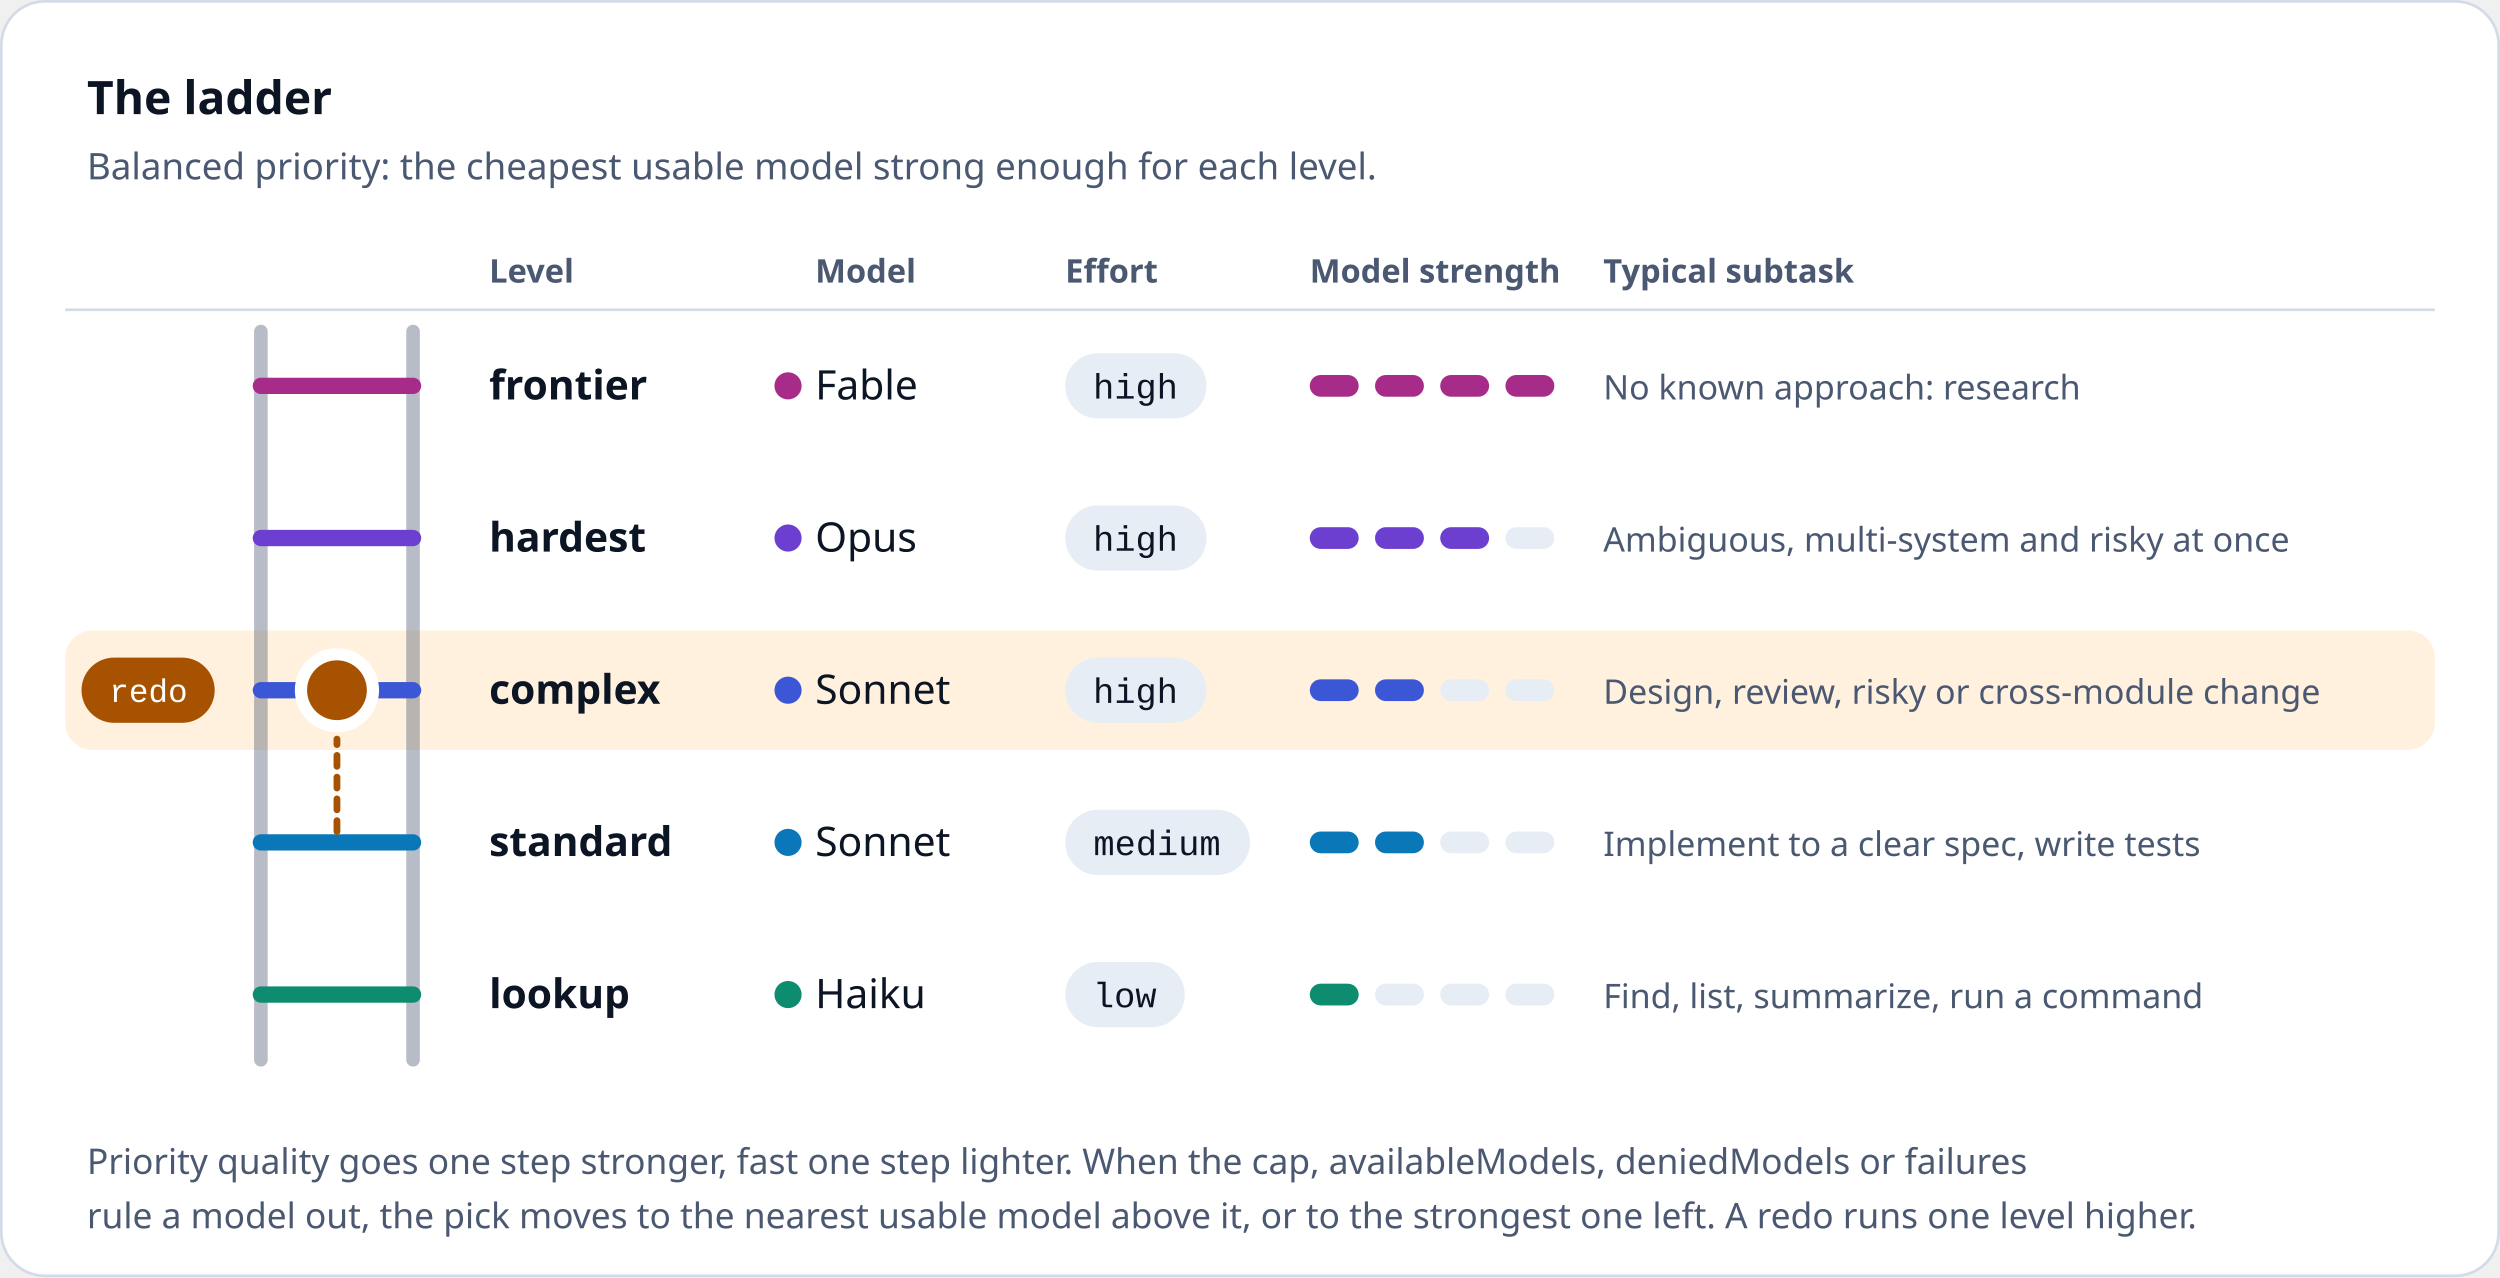
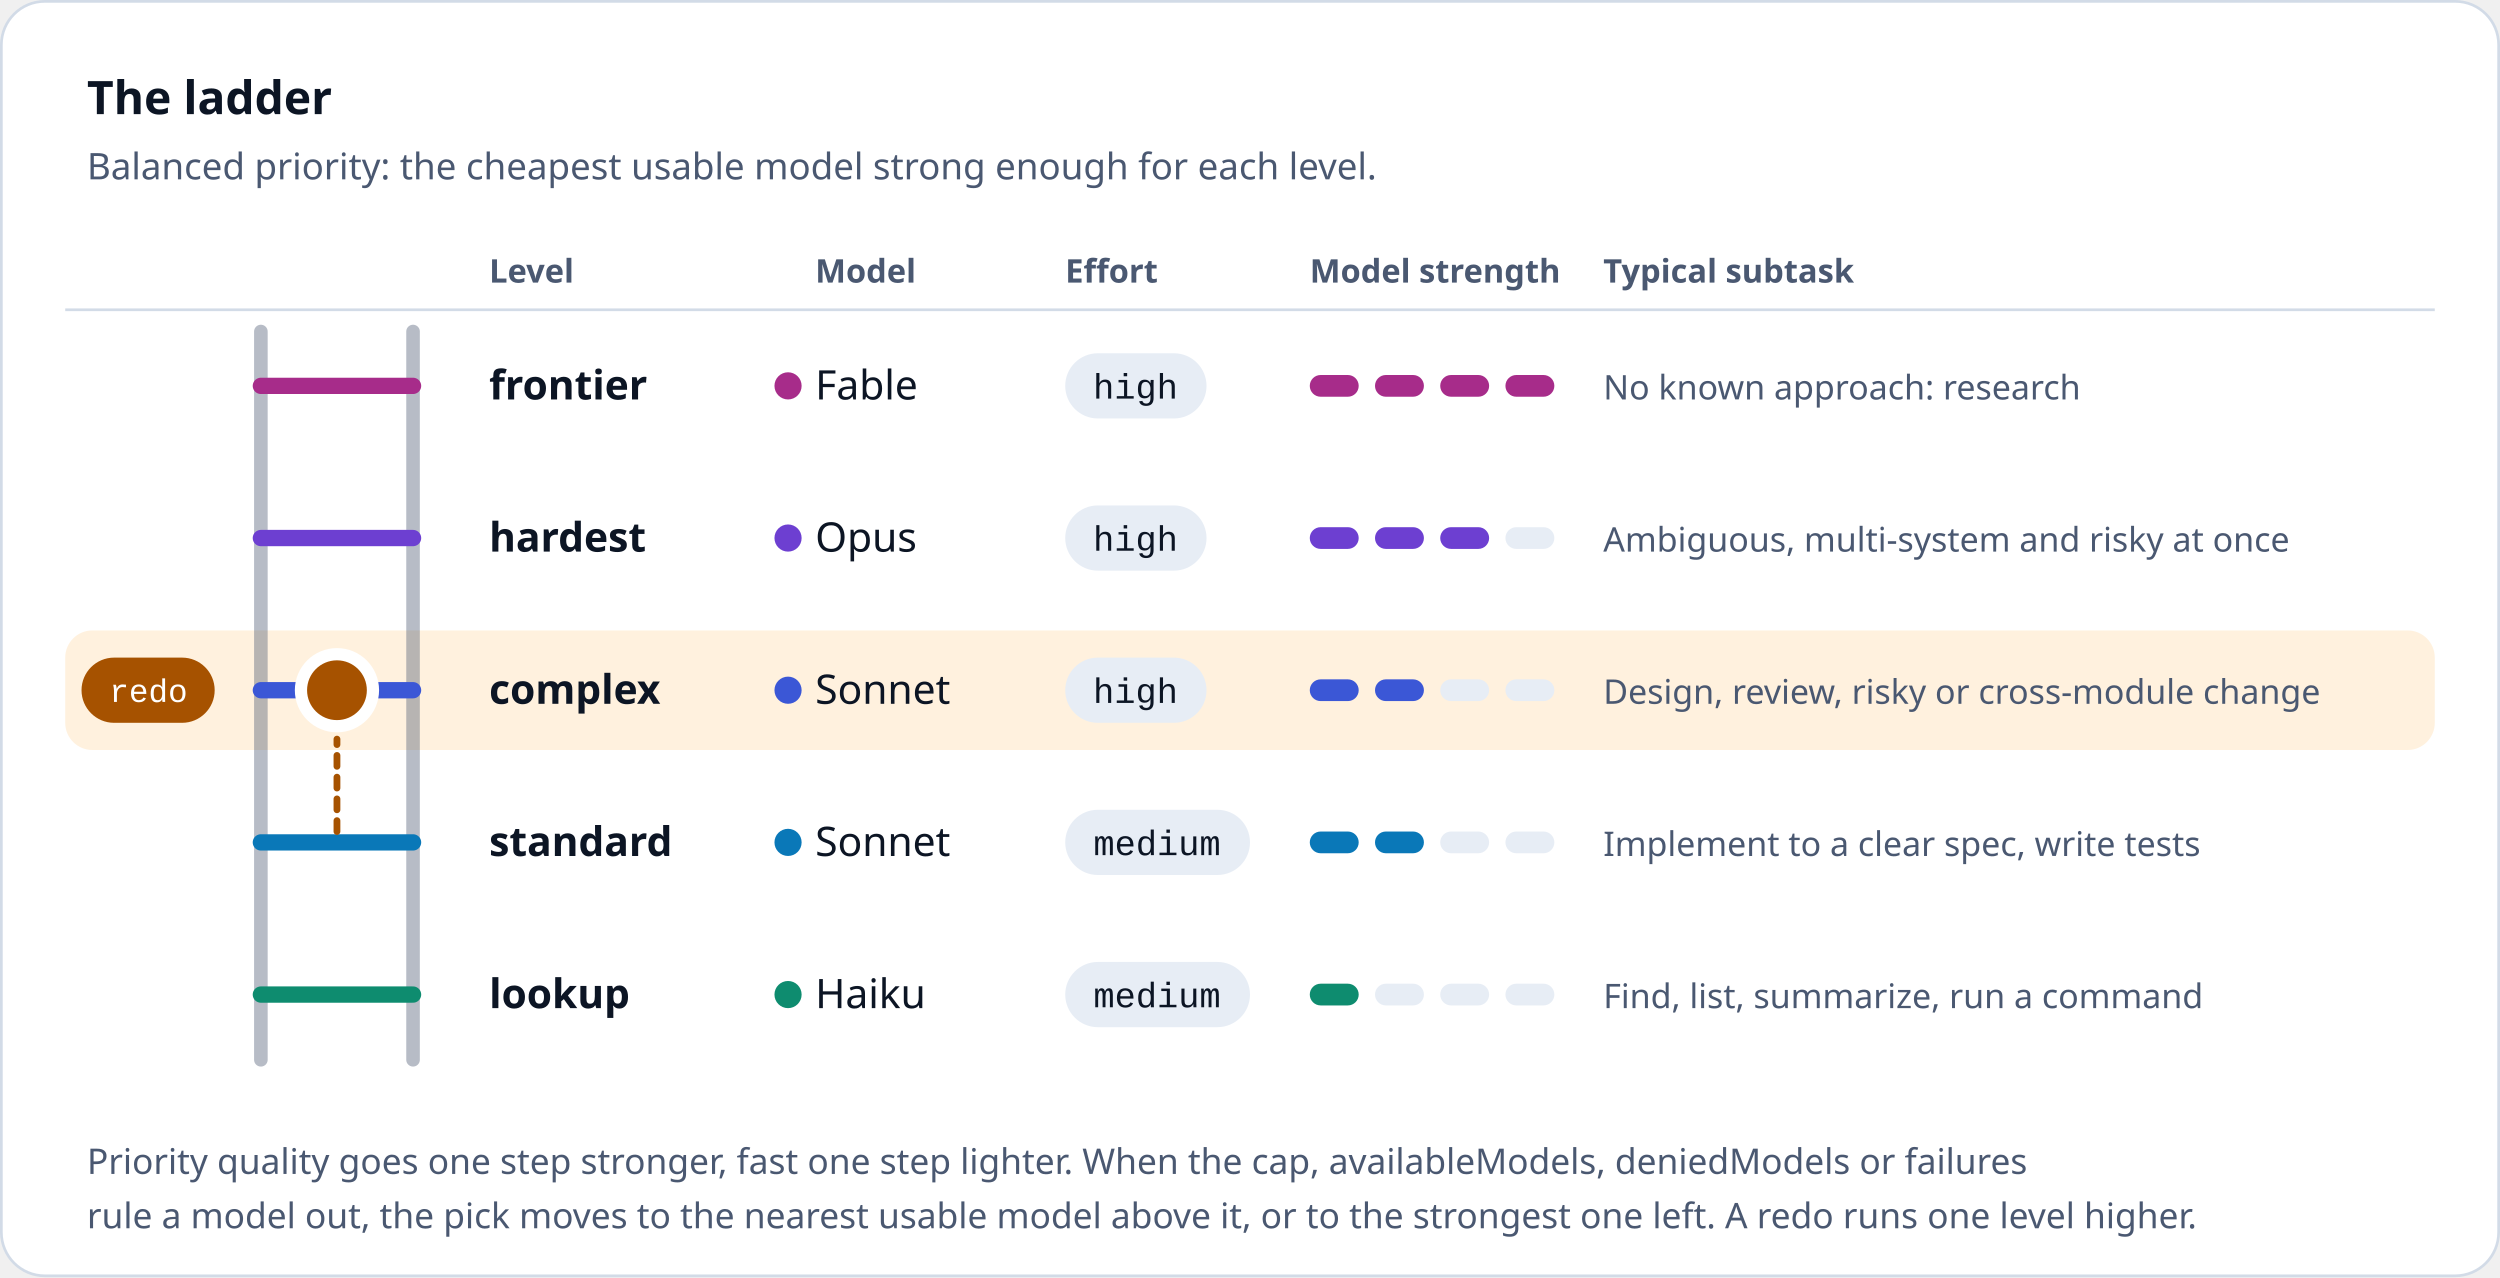
- <svg xmlns="http://www.w3.org/2000/svg" viewBox="0 0 920 470" width="920" height="470" role="img" aria-label="With balanced priority, lookup runs on Haiku at low effort, standard on Sonnet at medium, complex on Sonnet at high, hardest on Opus at high, and frontier on Fable at high. A call climbs one rung each time it comes back for a redo. Quality priority goes one step stronger, fast one step lighter. When the cap, the availableModels or deniedModels settings, or failures rule a model out, the pick moves to the nearest usable model above it, or to the strongest one left.">
+ <svg xmlns="http://www.w3.org/2000/svg" viewBox="0 0 920 470" width="920" height="470" role="img" aria-label="With balanced priority, lookup runs on Haiku at medium effort, standard on Sonnet at medium, complex on Sonnet at high, hardest on Opus at high, and frontier on Fable at high. A call climbs one rung each time it comes back for a redo. Quality priority goes one step stronger, fast one step lighter. When the cap, the availableModels or deniedModels settings, or failures rule a model out, the pick moves to the nearest usable model above it, or to the strongest one left.">
  <style>text{font-family:-apple-system, BlinkMacSystemFont, "Segoe UI", "Noto Sans", Helvetica, Arial, sans-serif}.mono{font-family:ui-monospace, SFMono-Regular, "SF Mono", Menlo, Consolas, "Liberation Mono", monospace}.b{font-weight:600}.rail{stroke:#C9D4E4}.tilehalo{stroke:#0C1524}.bg{fill:#F4F7FB}.card{fill:#FFFFFF;stroke:#D2DBE7}.ink{fill:#0C1524}.mut{fill:#4A5871}.faint{fill:#E7EDF5}.ln{stroke:#D2DBE7}.lnm{stroke:#4A5871}.inks{stroke:#0C1524}.rt{fill:#A65200}.rts{stroke:#A65200}.rtsoft{fill:#FFF1DE}.halo{stroke:#FFFFFF}.haloc{stroke:#F4F7FB}.tile{fill:#0C1524;stroke:#0C1524}.stop0{stop-color:#FFFFFF}.stop1{stop-color:#F4F7FB}.tag{fill:#FFFFFF}.r1{fill:#0E8C6F}.r1s{stroke:#0E8C6F}.r2{fill:#0A78B8}.r2s{stroke:#0A78B8}.r3{fill:#3B57D6}.r3s{stroke:#3B57D6}.r4{fill:#6D3FD1}.r4s{stroke:#6D3FD1}.r5{fill:#A72C8A}.r5s{stroke:#A72C8A}@media (prefers-color-scheme: dark){.bg{fill:#0A101B}.card{fill:#0F1828;stroke:#26344B}.ink{fill:#E7EDF6}.mut{fill:#9BA9BD}.faint{fill:#1A263A}.ln{stroke:#26344B}.lnm{stroke:#9BA9BD}.inks{stroke:#E7EDF6}.rt{fill:#FFB23E}.rts{stroke:#FFB23E}.rtsoft{fill:#33260F}.halo{stroke:#0F1828}.haloc{stroke:#0A101B}.tile{fill:#13203A;stroke:#2C3E60}.stop0{stop-color:#0F1828}.stop1{stop-color:#0A101B}.tag{fill:#0C1524}.r1{fill:#38D3A8}.r1s{stroke:#38D3A8}.r2{fill:#45B4F2}.r2s{stroke:#45B4F2}.r3{fill:#8196FF}.r3s{stroke:#8196FF}.r4{fill:#AA8BFF}.r4s{stroke:#AA8BFF}.r5{fill:#F27BCD}.r5s{stroke:#F27BCD}}.lcall,.lband{animation:lc 12s ease-in-out infinite}@keyframes lc{0%{transform:translate(0px,112px);opacity:0}4%{transform:translate(0px,112px);opacity:1}18%{transform:translate(0px,112px)}24%{transform:translate(0px,56px)}40%{transform:translate(0px,56px)}46%{transform:translate(0px,0px)}62%{transform:translate(0px,0px)}68%{transform:translate(0px,-56px)}84%{transform:translate(0px,-56px)}90%{transform:translate(0px,-112px)}96%{transform:translate(0px,-112px);opacity:1}100%{transform:translate(0px,-112px);opacity:0}}.lredo{animation:lr 12s linear infinite}@keyframes lr{0%{opacity:0}16%{opacity:0}18%{opacity:1}26%{opacity:1}28%{opacity:0}38%{opacity:0}40%{opacity:1}48%{opacity:1}50%{opacity:0}60%{opacity:0}62%{opacity:1}70%{opacity:1}72%{opacity:0}82%{opacity:0}84%{opacity:1}92%{opacity:1}94%{opacity:0}100%{opacity:0}}.lstatic{animation:hide 1s infinite}@keyframes hide{0%{opacity:0}100%{opacity:0}}@media (prefers-reduced-motion: reduce){*{animation:none!important}}</style>
  <rect x="0.5" y="0.5" width="919" height="469" rx="16" class="card" />
  <text x="32" y="42" class="ink b" font-size="17">The ladder</text>
  <text x="32" y="66" class="mut" font-size="13.5">Balanced priority: the cheapest usable model strong enough for each level.</text>
  <text x="180" y="104" class="mut b" font-size="12">Level</text>
  <text x="300" y="104" class="mut b" font-size="12">Model</text>
  <text x="392" y="104" class="mut b" font-size="12">Effort</text>
  <text x="482" y="104" class="mut b" font-size="12">Model strength</text>
  <text x="590" y="104" class="mut b" font-size="12">Typical subtask</text>
  <path d="M24 114H896" class="ln" stroke-width="1" />
  <rect x="24" y="232" width="872" height="44" rx="10" class="rtsoft lband" />
  <path d="M96 122V390M152 122V390" class="lnm" stroke-width="5" stroke-linecap="round" opacity="0.4" />
  <path d="M96 366H152" class="r1s" stroke-width="6" stroke-linecap="round" />
  <text x="180" y="371" class="ink b" font-size="15">lookup</text>
  <circle cx="290" cy="366" r="5" class="r1" />
  <text x="300" y="371" class="ink" font-size="15">Haiku</text>
-   <rect x="392" y="354" width="44" height="24" rx="12" class="faint" />
-   <text x="413.895" y="370.68" class="mono ink" font-size="13" text-anchor="middle">low</text>
+   <rect x="392" y="354" width="68" height="24" rx="12" class="faint" />
+   <text x="425.79" y="370.68" class="mono ink" font-size="13" text-anchor="middle">medium</text>
  <rect x="482" y="362" width="18" height="8" rx="4" class="r1" />
  <rect x="506" y="362" width="18" height="8" rx="4" class="faint" />
  <rect x="530" y="362" width="18" height="8" rx="4" class="faint" />
  <rect x="554" y="362" width="18" height="8" rx="4" class="faint" />
  <text x="590" y="371" class="mut" font-size="12.5">Find, list, summarize, run a command</text>
  <path d="M96 310H152" class="r2s" stroke-width="6" stroke-linecap="round" />
  <text x="180" y="315" class="ink b" font-size="15">standard</text>
  <circle cx="290" cy="310" r="5" class="r2" />
  <text x="300" y="315" class="ink" font-size="15">Sonnet</text>
  <rect x="392" y="298" width="68" height="24" rx="12" class="faint" />
  <text x="425.79" y="314.68" class="mono ink" font-size="13" text-anchor="middle">medium</text>
  <rect x="482" y="306" width="18" height="8" rx="4" class="r2" />
  <rect x="506" y="306" width="18" height="8" rx="4" class="r2" />
  <rect x="530" y="306" width="18" height="8" rx="4" class="faint" />
  <rect x="554" y="306" width="18" height="8" rx="4" class="faint" />
  <text x="590" y="315" class="mut" font-size="12.5">Implement to a clear spec, write tests</text>
  <path d="M96 254H152" class="r3s" stroke-width="6" stroke-linecap="round" />
  <text x="180" y="259" class="ink b" font-size="15">complex</text>
  <circle cx="290" cy="254" r="5" class="r3" />
  <text x="300" y="259" class="ink" font-size="15">Sonnet</text>
  <rect x="392" y="242" width="52" height="24" rx="12" class="faint" />
  <text x="417.86" y="258.68" class="mono ink" font-size="13" text-anchor="middle">high</text>
  <rect x="482" y="250" width="18" height="8" rx="4" class="r3" />
  <rect x="506" y="250" width="18" height="8" rx="4" class="r3" />
  <rect x="530" y="250" width="18" height="8" rx="4" class="faint" />
  <rect x="554" y="250" width="18" height="8" rx="4" class="faint" />
  <text x="590" y="259" class="mut" font-size="12.5">Design, review, risky or cross-module change</text>
  <path d="M96 198H152" class="r4s" stroke-width="6" stroke-linecap="round" />
  <text x="180" y="203" class="ink b" font-size="15">hardest</text>
  <circle cx="290" cy="198" r="5" class="r4" />
  <text x="300" y="203" class="ink" font-size="15">Opus</text>
  <rect x="392" y="186" width="52" height="24" rx="12" class="faint" />
  <text x="417.86" y="202.68" class="mono ink" font-size="13" text-anchor="middle">high</text>
  <rect x="482" y="194" width="18" height="8" rx="4" class="r4" />
  <rect x="506" y="194" width="18" height="8" rx="4" class="r4" />
  <rect x="530" y="194" width="18" height="8" rx="4" class="r4" />
  <rect x="554" y="194" width="18" height="8" rx="4" class="faint" />
  <text x="590" y="203" class="mut" font-size="12.5">Ambiguous, multi-system and risky at once</text>
  <path d="M96 142H152" class="r5s" stroke-width="6" stroke-linecap="round" />
  <text x="180" y="147" class="ink b" font-size="15">frontier</text>
  <circle cx="290" cy="142" r="5" class="r5" />
  <text x="300" y="147" class="ink" font-size="15">Fable</text>
  <rect x="392" y="130" width="52" height="24" rx="12" class="faint" />
  <text x="417.86" y="146.68" class="mono ink" font-size="13" text-anchor="middle">high</text>
  <rect x="482" y="138" width="18" height="8" rx="4" class="r5" />
  <rect x="506" y="138" width="18" height="8" rx="4" class="r5" />
  <rect x="530" y="138" width="18" height="8" rx="4" class="r5" />
  <rect x="554" y="138" width="18" height="8" rx="4" class="r5" />
  <text x="590" y="147" class="mut" font-size="12.5">No known approach: research</text>
  <g class="lcall">
    <circle cx="124" cy="254" r="13" class="halo" fill="none" stroke-width="5" />
    <circle cx="124" cy="254" r="11" class="rt" />
    <g class="lredo">
      <rect x="30" y="242" width="49" height="24" rx="12" class="rt" />
      <text x="54.64" y="258.32" class="mono tag" font-size="12" text-anchor="middle">redo</text>
    </g>
  </g>
  <path class="lstatic rts" d="M124 306V272" stroke-width="2.5" stroke-dasharray="4 4" fill="none" stroke-linecap="round" />
  <text x="32" y="432" class="mut" font-size="13">Priority quality goes one step stronger, fast one step lighter. When the cap, availableModels, deniedModels or failures</text>
  <text x="32" y="452" class="mut" font-size="13">rule a model out, the pick moves to the nearest usable model above it, or to the strongest one left. A redo runs one level higher.</text>
</svg>
